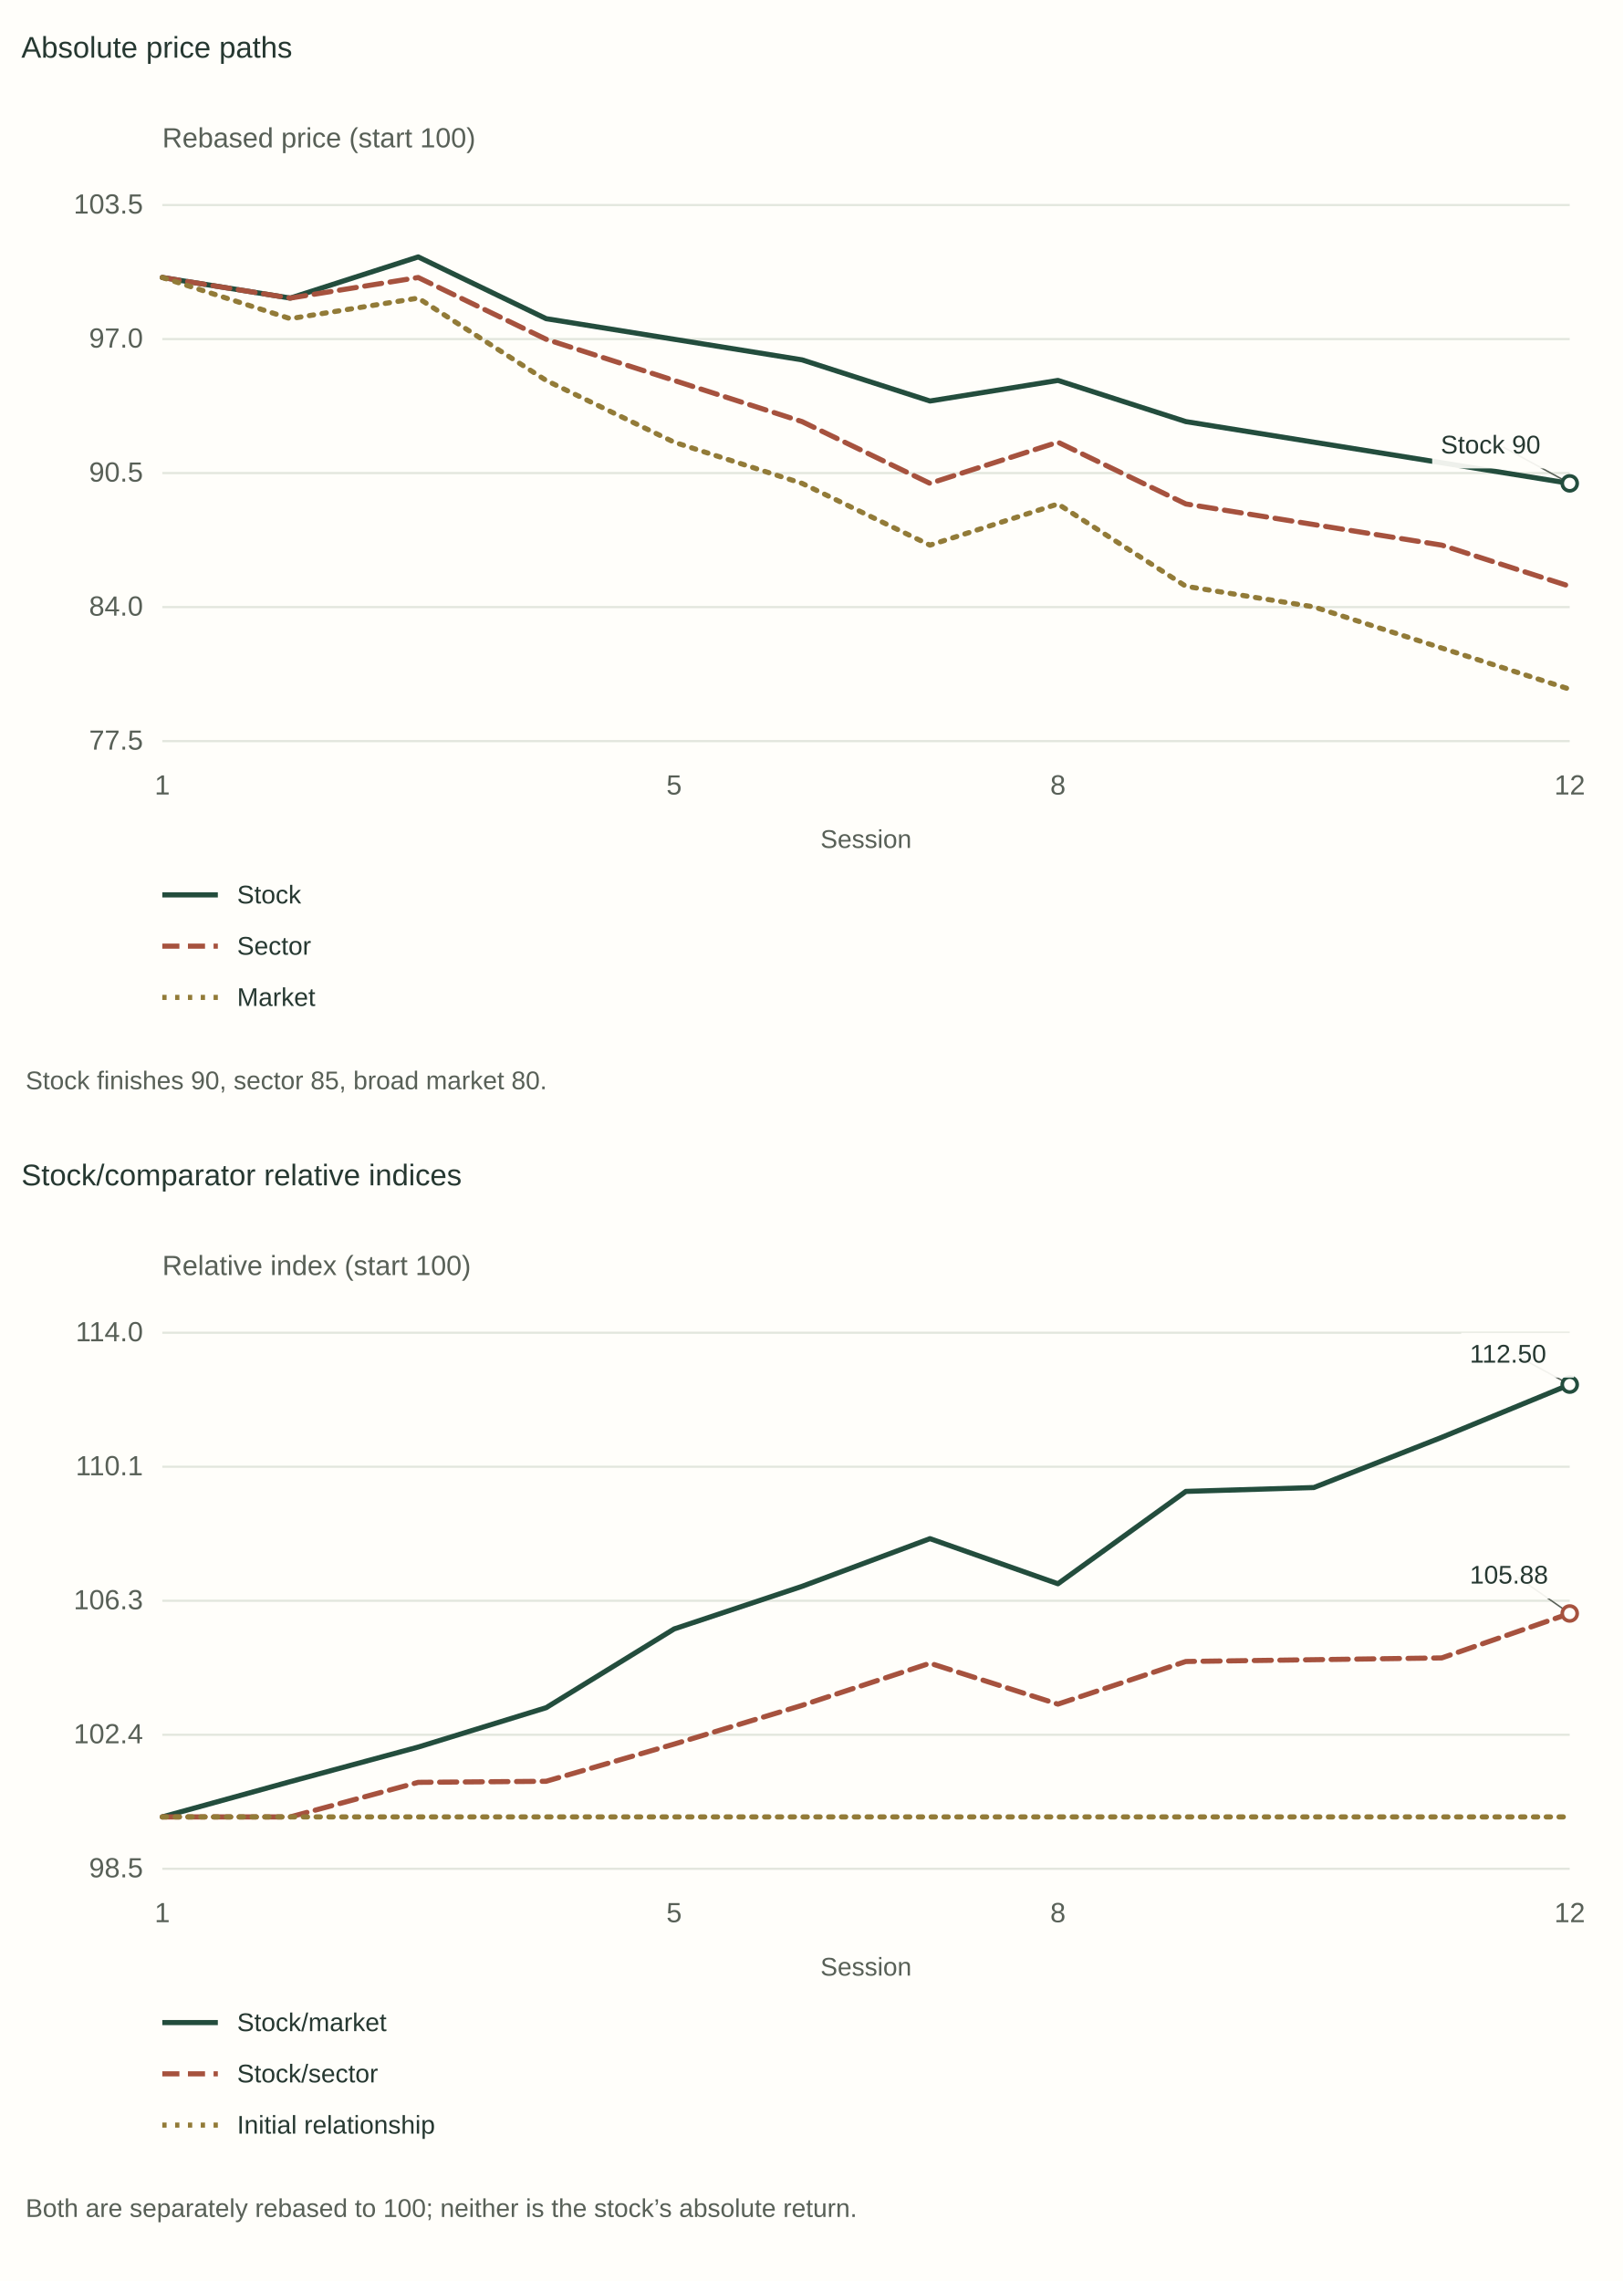
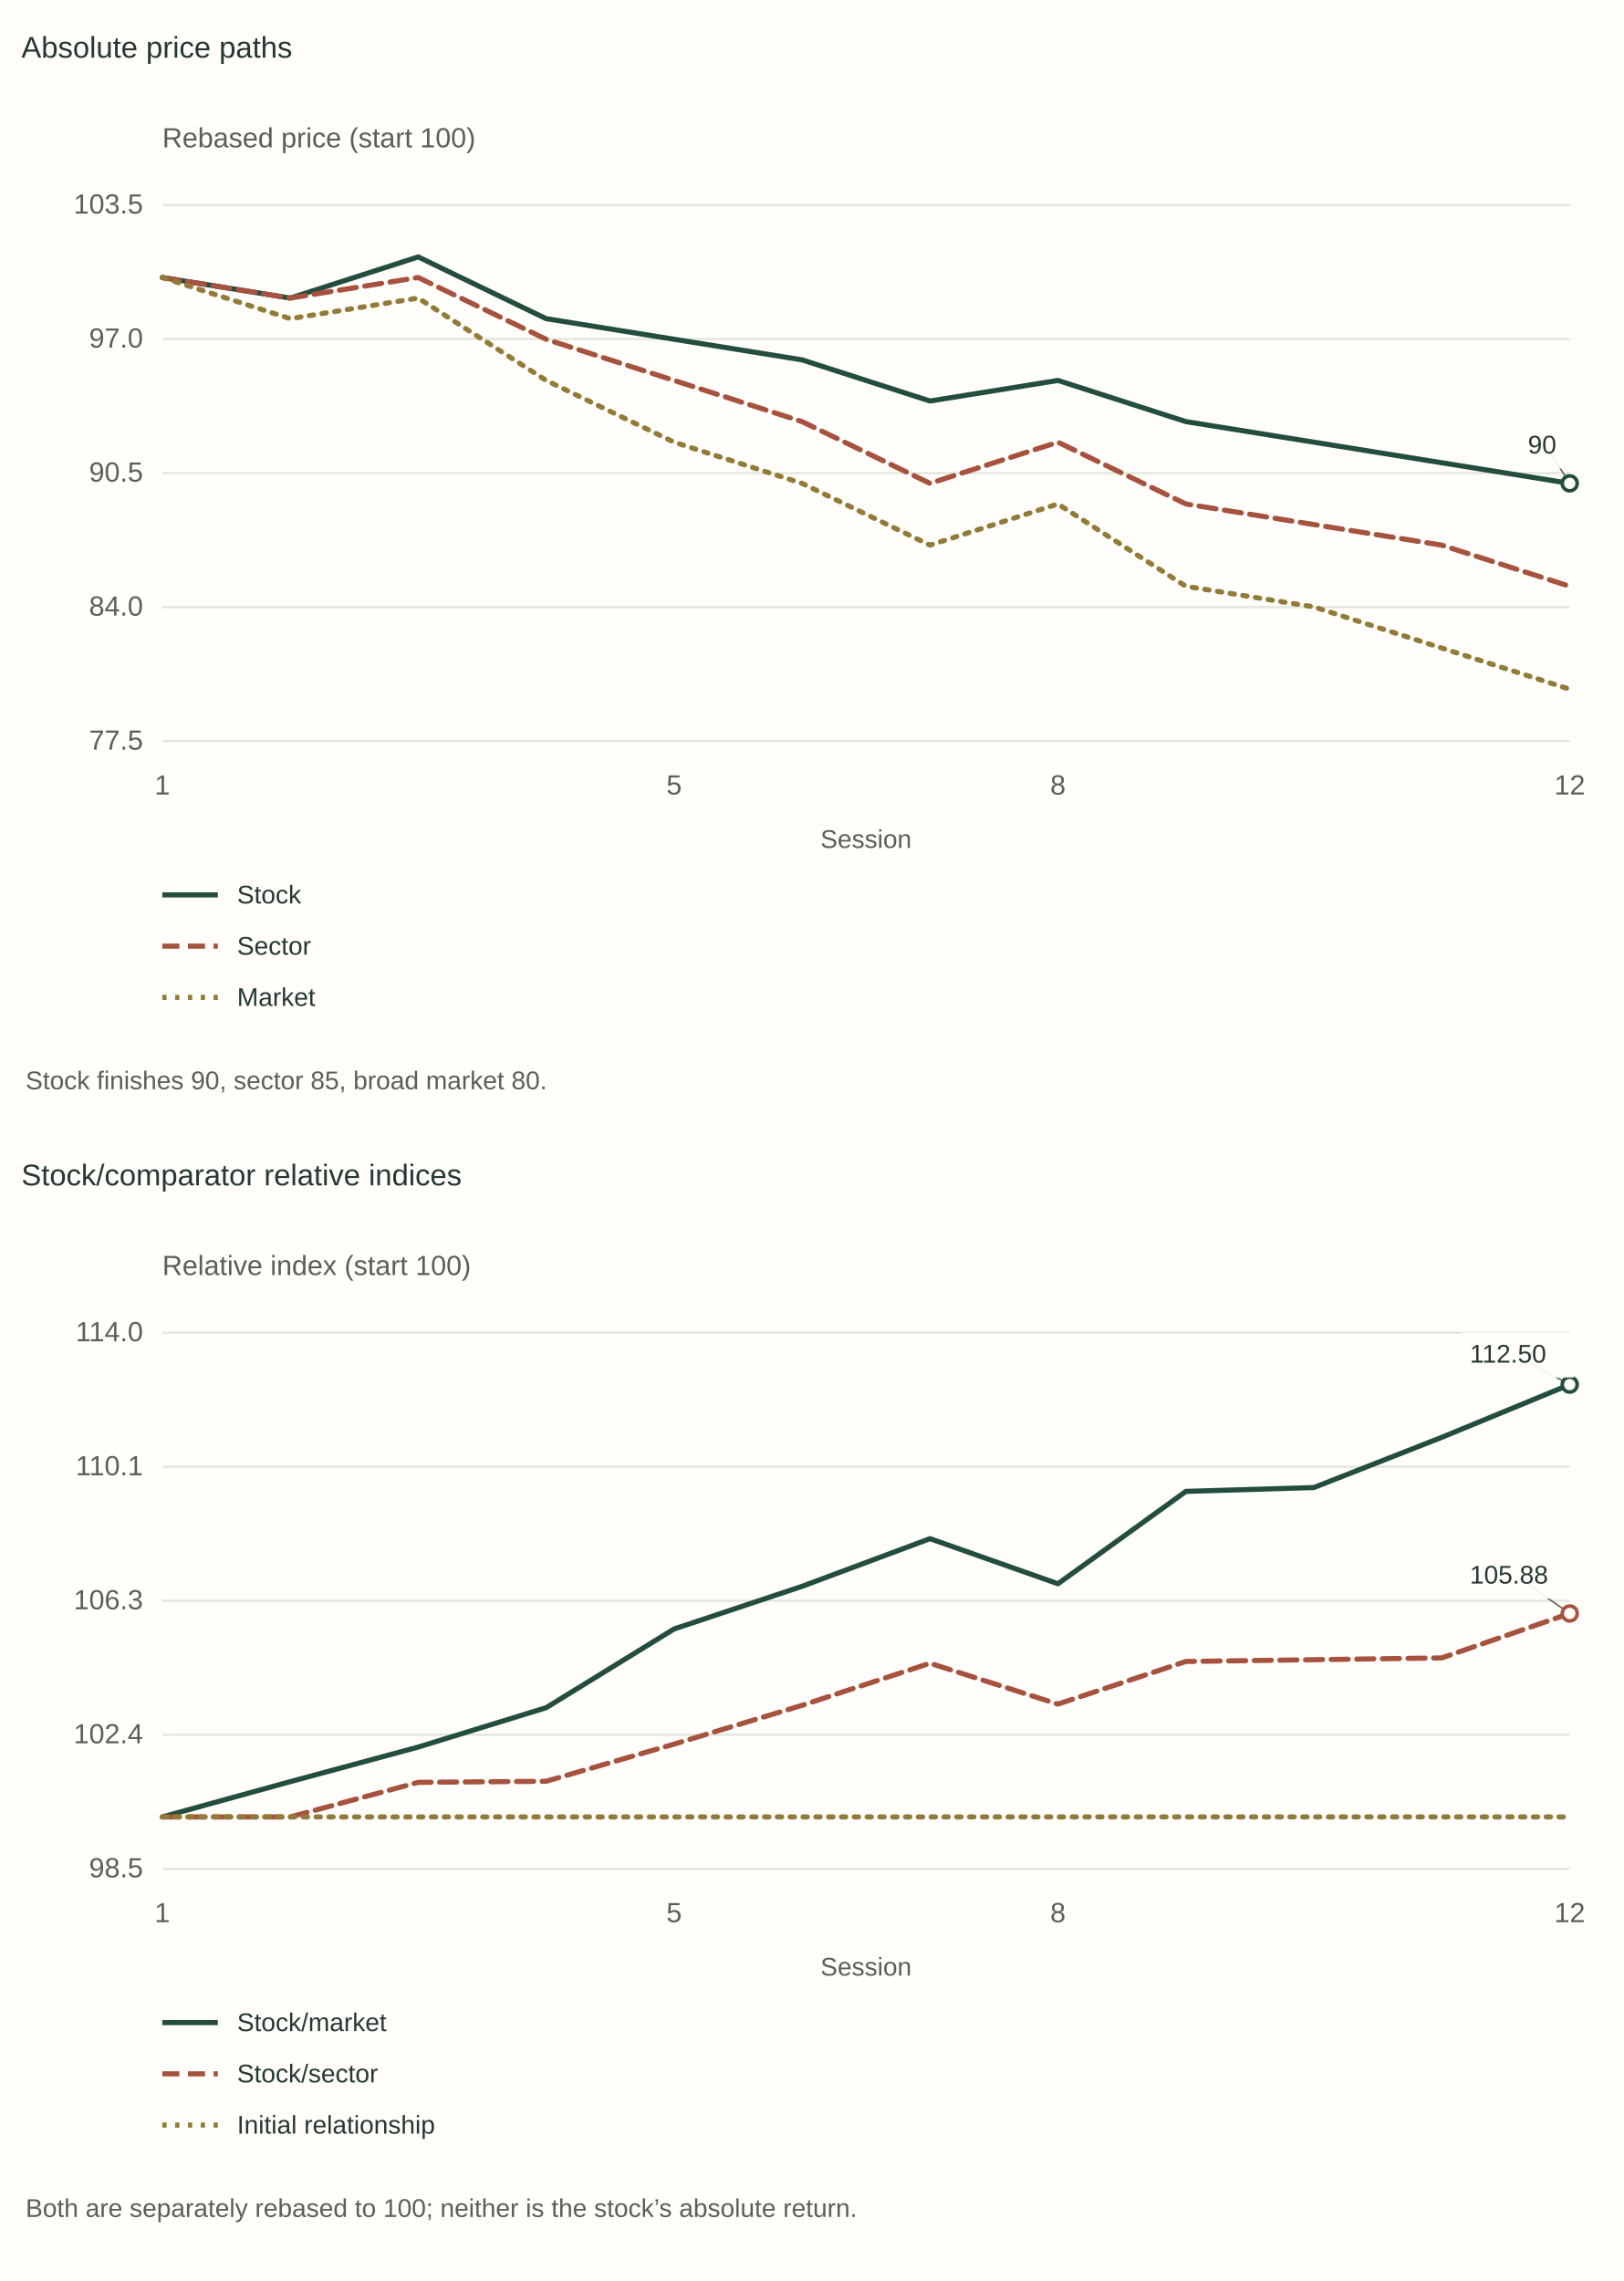
<svg xmlns="http://www.w3.org/2000/svg" viewBox="0 0 760 1068" role="img" aria-label="Relative leadership inside absolute losses">
  <style>.af-text{font-family:Arial,sans-serif;fill:#263831}</style>
  <rect width="760" height="1068" fill="#fffefa" />
  <text class="af-text" x="10" y="27" text-anchor="start" style="font-size:14px;font-weight:500;fill:#263831;">Absolute price paths</text>
  <g transform="translate(0 50)">
    <text class="af-text" x="76" y="19" text-anchor="start" style="font-size:13px;font-weight:400;fill:#586057;">Rebased price (start 100)</text>
    <line x1="76" y1="297" x2="735" y2="297" stroke="#e2e6dd" />
    <text class="af-text" x="67" y="301" text-anchor="end" style="font-size:13px;font-weight:400;fill:#586057;">77.5</text>
    <line x1="76" y1="234.25" x2="735" y2="234.25" stroke="#e2e6dd" />
    <text class="af-text" x="67" y="238.25" text-anchor="end" style="font-size:13px;font-weight:400;fill:#586057;">84.0</text>
    <line x1="76" y1="171.5" x2="735" y2="171.5" stroke="#e2e6dd" />
    <text class="af-text" x="67" y="175.5" text-anchor="end" style="font-size:13px;font-weight:400;fill:#586057;">90.5</text>
    <line x1="76" y1="108.75" x2="735" y2="108.75" stroke="#e2e6dd" />
    <text class="af-text" x="67" y="112.75" text-anchor="end" style="font-size:13px;font-weight:400;fill:#586057;">97.0</text>
    <line x1="76" y1="46" x2="735" y2="46" stroke="#e2e6dd" />
    <text class="af-text" x="67" y="50" text-anchor="end" style="font-size:13px;font-weight:400;fill:#586057;">103.5</text>
    <text class="af-text" x="76" y="322" text-anchor="middle" style="font-size:13px;font-weight:400;fill:#586057;">1</text>
    <text class="af-text" x="315.636" y="322" text-anchor="middle" style="font-size:13px;font-weight:400;fill:#586057;">5</text>
    <text class="af-text" x="495.364" y="322" text-anchor="middle" style="font-size:13px;font-weight:400;fill:#586057;">8</text>
    <text class="af-text" x="735" y="322" text-anchor="middle" style="font-size:13px;font-weight:400;fill:#586057;">12</text>
    <text class="af-text" x="405.5" y="347" text-anchor="middle" style="font-size:12px;font-weight:400;fill:#586057;">Session</text>
    <path data-series="0" d="M76.00,79.93 L135.91,89.57 L195.82,70.29 L255.73,99.21 L315.64,108.85 L375.55,118.49 L435.45,137.76 L495.36,128.12 L555.27,147.40 L615.18,157.04 L675.09,166.68 L735.00,176.32 " fill="none" stroke="#234d3d" stroke-width="2.4" stroke-linecap="round" stroke-linejoin="round" />
    <path data-series="1" d="M76.00,79.93 L135.91,89.57 L195.82,79.93 L255.73,108.85 L315.64,128.12 L375.55,147.40 L435.45,176.32 L495.36,157.04 L555.27,185.96 L615.18,195.60 L675.09,205.24 L735.00,224.51 " fill="none" stroke="#a6523e" stroke-width="2.4" stroke-linecap="round" stroke-linejoin="round" stroke-dasharray="8 4" />
    <path data-series="2" d="M76.00,79.93 L135.91,99.21 L195.82,89.57 L255.73,128.12 L315.64,157.04 L375.55,176.32 L435.45,205.24 L495.36,185.96 L555.27,224.51 L615.18,234.15 L675.09,253.43 L735.00,272.71 " fill="none" stroke="#927b38" stroke-width="2.4" stroke-linecap="round" stroke-linejoin="round" stroke-dasharray="2 4" />
-     <line x1="735" y1="176.32" x2="703.8" y2="159.32" stroke="#586057" stroke-width=".7" />
+     <line x1="735" y1="176.32" x2="724.2" y2="159.32" stroke="#586057" stroke-width=".7" />
    <circle data-annotation-series="0" data-value="90" cx="735" cy="176.32" r="3.5" fill="#fffefa" stroke="#234d3d" stroke-width="1.7" />
-     <rect x="670.6" y="148.32" width="66.4" height="21" fill="#fffefa" opacity=".92" />
-     <text class="af-text" x="674.6" y="162.32" text-anchor="start" style="font-size:12px;font-weight:400;fill:#263831;">Stock 90</text>
+     <rect x="711.4" y="148.32" width="25.6" height="21" fill="#fffefa" opacity=".92" />
+     <text class="af-text" x="715.4" y="162.32" text-anchor="start" style="font-size:12px;font-weight:400;fill:#263831;">90</text>
    <line x1="76" x2="102" y1="369" y2="369" stroke="#234d3d" stroke-width="2.4" />
    <text class="af-text" x="111" y="373" text-anchor="start" style="font-size:12px;font-weight:400;fill:#263831;">Stock</text>
    <line x1="76" x2="102" y1="393" y2="393" stroke="#a6523e" stroke-width="2.4" stroke-dasharray="8 4" />
    <text class="af-text" x="111" y="397" text-anchor="start" style="font-size:12px;font-weight:400;fill:#263831;">Sector</text>
    <line x1="76" x2="102" y1="417" y2="417" stroke="#927b38" stroke-width="2.4" stroke-dasharray="2 4" />
    <text class="af-text" x="111" y="421" text-anchor="start" style="font-size:12px;font-weight:400;fill:#263831;">Market</text>
  </g>
  <text class="af-text" x="12" y="510" text-anchor="start" style="font-size:12px;font-weight:400;fill:#586057;">Stock finishes 90, sector 85, broad market 80.</text>
  <text class="af-text" x="10" y="555" text-anchor="start" style="font-size:14px;font-weight:500;fill:#263831;">Stock/comparator relative indices</text>
  <g transform="translate(0 578)">
    <text class="af-text" x="76" y="19" text-anchor="start" style="font-size:13px;font-weight:400;fill:#586057;">Relative index (start 100)</text>
    <line x1="76" y1="297" x2="735" y2="297" stroke="#e2e6dd" />
    <text class="af-text" x="67" y="301" text-anchor="end" style="font-size:13px;font-weight:400;fill:#586057;">98.5</text>
    <line x1="76" y1="234.25" x2="735" y2="234.25" stroke="#e2e6dd" />
    <text class="af-text" x="67" y="238.25" text-anchor="end" style="font-size:13px;font-weight:400;fill:#586057;">102.4</text>
    <line x1="76" y1="171.5" x2="735" y2="171.5" stroke="#e2e6dd" />
    <text class="af-text" x="67" y="175.5" text-anchor="end" style="font-size:13px;font-weight:400;fill:#586057;">106.3</text>
    <line x1="76" y1="108.75" x2="735" y2="108.75" stroke="#e2e6dd" />
    <text class="af-text" x="67" y="112.75" text-anchor="end" style="font-size:13px;font-weight:400;fill:#586057;">110.1</text>
    <line x1="76" y1="46" x2="735" y2="46" stroke="#e2e6dd" />
    <text class="af-text" x="67" y="50" text-anchor="end" style="font-size:13px;font-weight:400;fill:#586057;">114.0</text>
    <text class="af-text" x="76" y="322" text-anchor="middle" style="font-size:13px;font-weight:400;fill:#586057;">1</text>
    <text class="af-text" x="315.636" y="322" text-anchor="middle" style="font-size:13px;font-weight:400;fill:#586057;">5</text>
    <text class="af-text" x="495.364" y="322" text-anchor="middle" style="font-size:13px;font-weight:400;fill:#586057;">8</text>
    <text class="af-text" x="735" y="322" text-anchor="middle" style="font-size:13px;font-weight:400;fill:#586057;">12</text>
    <text class="af-text" x="405.5" y="347" text-anchor="middle" style="font-size:12px;font-weight:400;fill:#586057;">Session</text>
    <path data-series="0" d="M76.00,272.71 L135.91,256.19 L195.82,240.00 L255.73,221.57 L315.64,184.70 L375.55,164.75 L435.45,142.42 L495.36,163.54 L555.27,120.30 L615.18,118.49 L675.09,94.98 L735.00,70.29 " fill="none" stroke="#234d3d" stroke-width="2.4" stroke-linecap="round" stroke-linejoin="round" />
    <path data-series="1" d="M76.00,272.71 L135.91,272.71 L195.82,256.52 L255.73,256.02 L315.64,238.62 L375.55,220.47 L435.45,200.74 L495.36,219.90 L555.27,199.93 L615.18,199.10 L675.09,198.26 L735.00,177.45 " fill="none" stroke="#a6523e" stroke-width="2.4" stroke-linecap="round" stroke-linejoin="round" stroke-dasharray="8 4" />
    <path data-series="2" d="M76.00,272.71 L135.91,272.71 L195.82,272.71 L255.73,272.71 L315.64,272.71 L375.55,272.71 L435.45,272.71 L495.36,272.71 L555.27,272.71 L615.18,272.71 L675.09,272.71 L735.00,272.71 " fill="none" stroke="#927b38" stroke-width="2.4" stroke-linecap="round" stroke-linejoin="round" stroke-dasharray="2 4" />
    <line x1="735" y1="70.29" x2="710.6" y2="57" stroke="#586057" stroke-width=".7" />
    <circle data-annotation-series="0" data-value="112.5" cx="735" cy="70.29" r="3.5" fill="#fffefa" stroke="#234d3d" stroke-width="1.7" />
    <rect x="684.2" y="46" width="52.8" height="21" fill="#fffefa" opacity=".92" />
    <text class="af-text" x="688.2" y="60" text-anchor="start" style="font-size:12px;font-weight:400;fill:#263831;">112.50</text>
    <line x1="735" y1="177.454" x2="710.6" y2="160.454" stroke="#586057" stroke-width=".7" />
    <circle data-annotation-series="1" data-value="105.88235294117646" cx="735" cy="177.454" r="3.5" fill="#fffefa" stroke="#a6523e" stroke-width="1.7" />
    <rect x="684.2" y="149.454" width="52.8" height="21" fill="#fffefa" opacity=".92" />
    <text class="af-text" x="688.2" y="163.454" text-anchor="start" style="font-size:12px;font-weight:400;fill:#263831;">105.88</text>
    <line x1="76" x2="102" y1="369" y2="369" stroke="#234d3d" stroke-width="2.4" />
    <text class="af-text" x="111" y="373" text-anchor="start" style="font-size:12px;font-weight:400;fill:#263831;">Stock/market</text>
    <line x1="76" x2="102" y1="393" y2="393" stroke="#a6523e" stroke-width="2.4" stroke-dasharray="8 4" />
    <text class="af-text" x="111" y="397" text-anchor="start" style="font-size:12px;font-weight:400;fill:#263831;">Stock/sector</text>
    <line x1="76" x2="102" y1="417" y2="417" stroke="#927b38" stroke-width="2.4" stroke-dasharray="2 4" />
    <text class="af-text" x="111" y="421" text-anchor="start" style="font-size:12px;font-weight:400;fill:#263831;">Initial relationship</text>
  </g>
  <text class="af-text" x="12" y="1038" text-anchor="start" style="font-size:12px;font-weight:400;fill:#586057;">Both are separately rebased to 100; neither is the stock’s absolute return.</text>
</svg>
